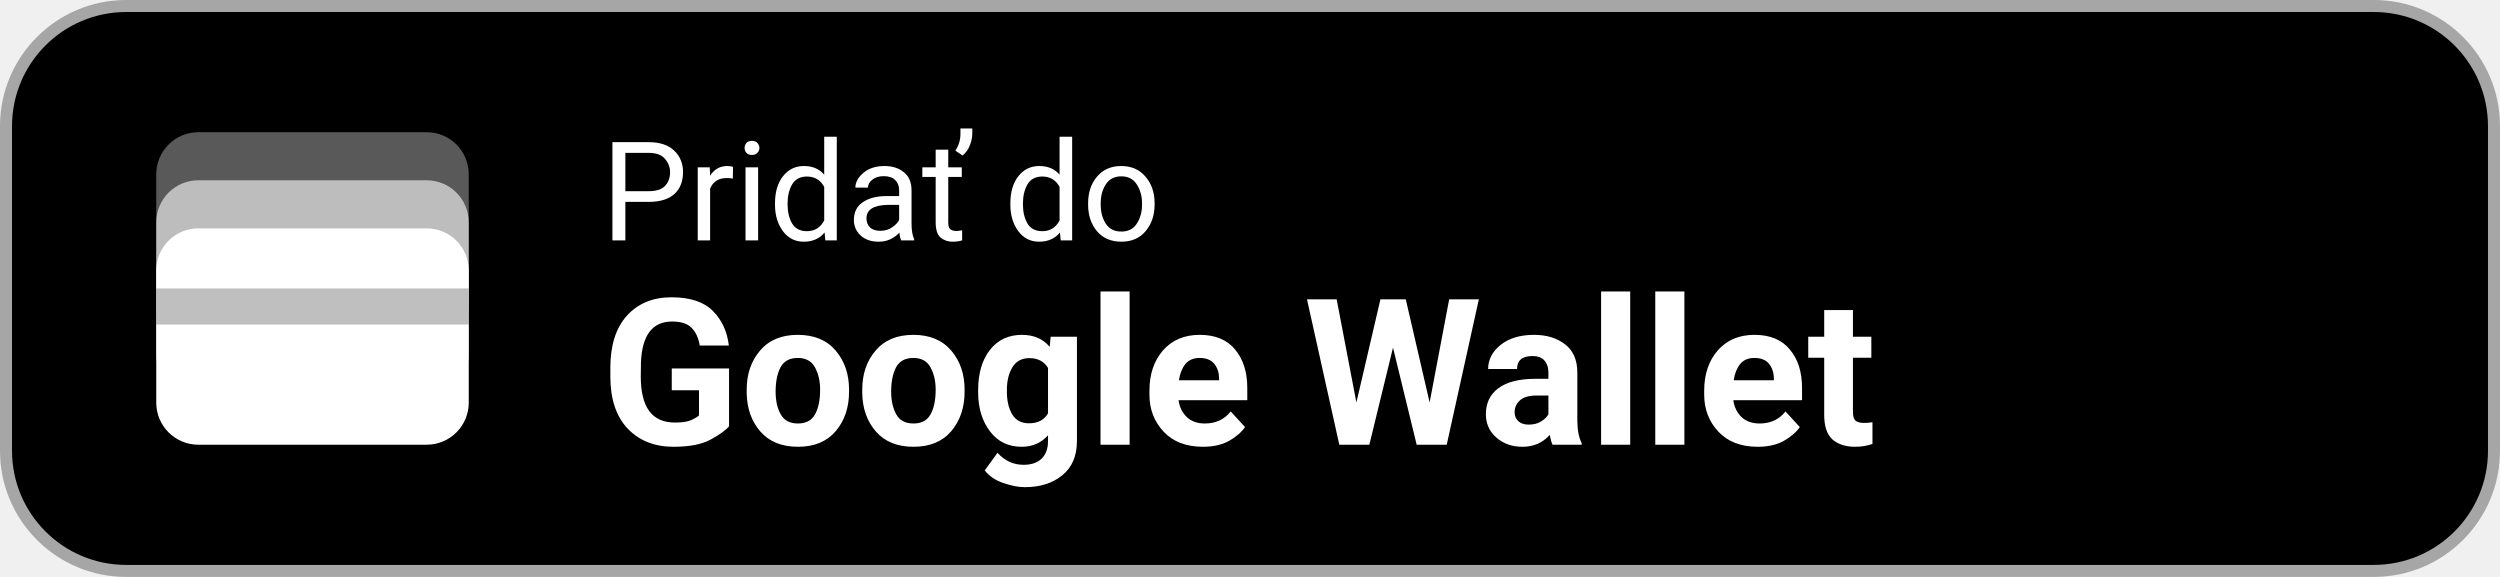
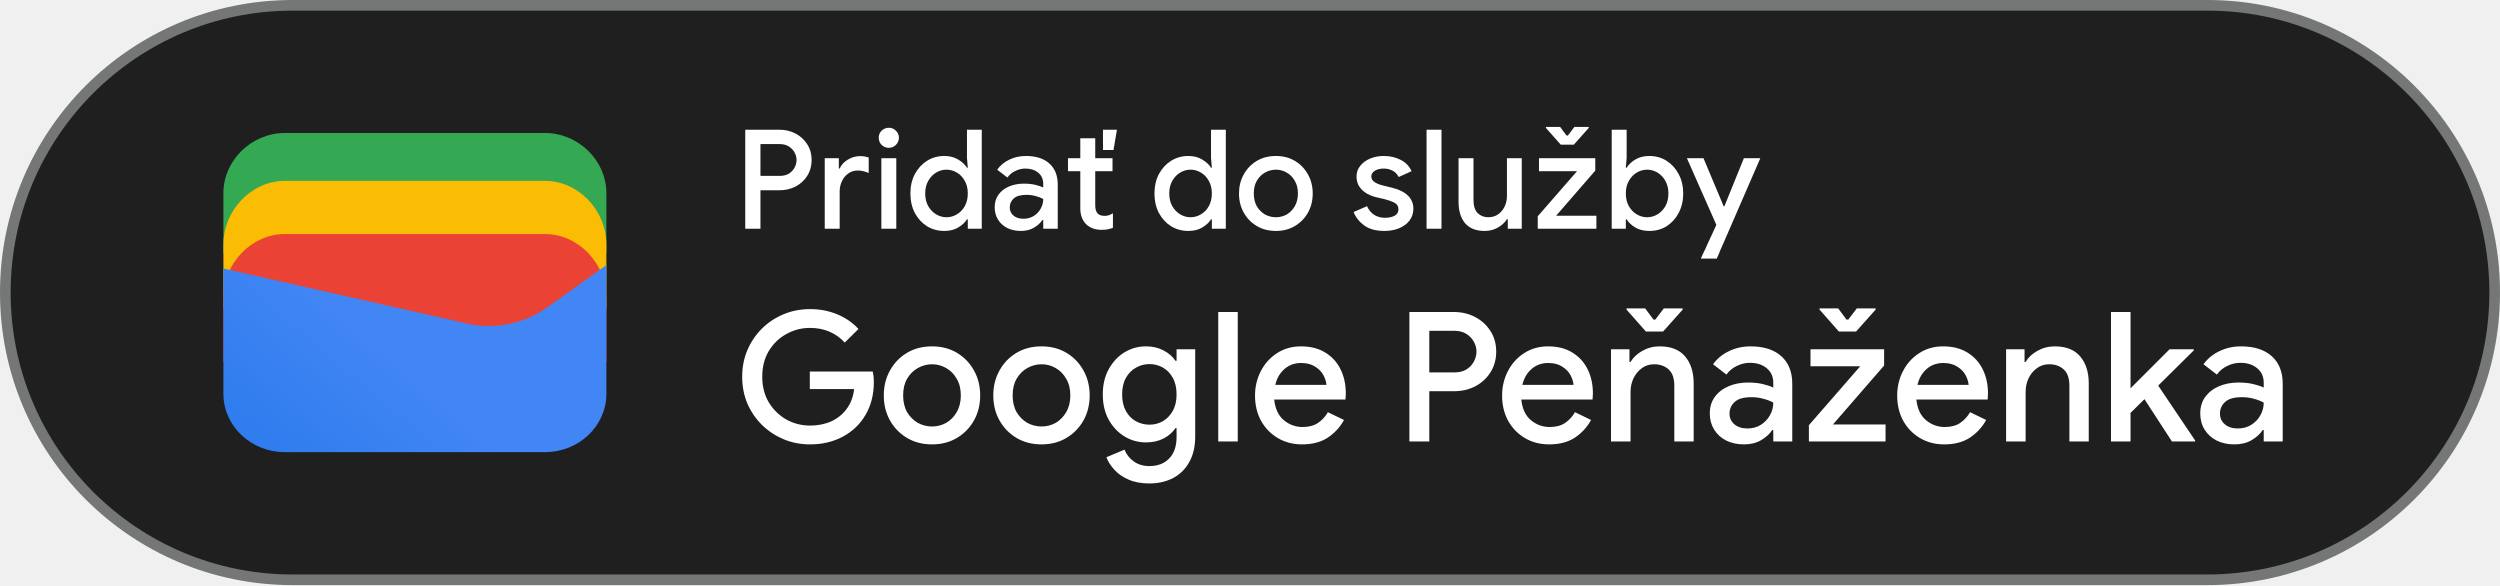
- <svg xmlns="http://www.w3.org/2000/svg" width="208" height="48" viewBox="0 0 208 48" role="img" aria-label="Pridať do Google Wallet">
-   <rect x=".5" y=".5" width="207" height="47" rx="10" fill="#000" stroke="#a6a6a6" />
-   <g transform="translate(13 11)">
-     <rect x="0" y="0" width="26" height="18" rx="3.5" fill="#fff" opacity=".35" />
-     <rect x="0" y="4" width="26" height="18" rx="3.5" fill="#fff" opacity=".6" />
-     <rect x="0" y="8" width="26" height="18" rx="3.5" fill="#fff" />
-     <rect x="0" y="13" width="26" height="3" fill="#000" opacity=".25" />
-   </g>
-   <text x="50" y="20" fill="#fff" font-family="-apple-system,'Segoe UI',Roboto,Arial,sans-serif" font-size="11.5">Pridať do</text>
-   <text x="50" y="37" fill="#fff" font-family="-apple-system,'Segoe UI',Roboto,Arial,sans-serif" font-size="17" font-weight="600">Google Wallet</text>
+ <svg xmlns="http://www.w3.org/2000/svg" width="235" height="55" viewBox="0 0 235 55" fill="none">
+   <rect x="0.5" y="0.5" width="234" height="54" rx="27" fill="#1F1F1F" />
+   <path d="M57 23.791H21V18.146C21 15.081 23.642 12.5 26.78 12.5H51.22C54.358 12.5 57 15.081 57 18.146V23.791Z" fill="#34A853" />
+   <path d="M57 29H21V23C21 19.743 23.642 17 26.78 17H51.22C54.358 17 57 19.743 57 23V29Z" fill="#FBBC04" />
+   <path d="M57 34H21V28C21 24.743 23.642 22 26.78 22H51.22C54.358 22 57 24.743 57 28V34Z" fill="#EA4335" />
+   <path d="M21 25.241L43.849 30.402C46.48 31.048 49.438 30.402 51.575 28.79L57 24.918V37.016C57 40.08 54.37 42.5 51.247 42.5H26.753C23.63 42.5 21 40.08 21 37.016V25.241Z" fill="url(#paint0_linear_1819_24662)" />
+   <path d="M70.053 21.5V12.192H73.251C73.814 12.192 74.326 12.313 74.785 12.556C75.244 12.799 75.608 13.132 75.877 13.557C76.154 13.982 76.293 14.476 76.293 15.039C76.293 15.602 76.154 16.101 75.877 16.534C75.608 16.959 75.244 17.292 74.785 17.535C74.326 17.769 73.814 17.886 73.251 17.886H71.483V21.5H70.053ZM73.29 13.544H71.483V16.534H73.29C73.628 16.534 73.914 16.465 74.148 16.326C74.382 16.179 74.56 15.992 74.681 15.767C74.811 15.533 74.876 15.29 74.876 15.039C74.876 14.788 74.811 14.549 74.681 14.324C74.56 14.099 74.382 13.912 74.148 13.765C73.914 13.618 73.628 13.544 73.29 13.544ZM77.525 21.5V14.87H78.851V15.845H78.929C79.076 15.507 79.328 15.23 79.683 15.013C80.047 14.788 80.437 14.675 80.853 14.675C81.035 14.675 81.187 14.688 81.308 14.714C81.438 14.74 81.555 14.77 81.659 14.805V16.261C81.494 16.192 81.325 16.135 81.152 16.092C80.987 16.049 80.814 16.027 80.632 16.027C80.303 16.027 80.008 16.118 79.748 16.3C79.497 16.473 79.297 16.712 79.15 17.015C79.003 17.31 78.929 17.635 78.929 17.99V21.5H77.525ZM83.549 13.895C83.289 13.895 83.064 13.804 82.873 13.622C82.691 13.431 82.6 13.206 82.6 12.946C82.6 12.686 82.691 12.465 82.873 12.283C83.064 12.101 83.289 12.01 83.549 12.01C83.809 12.01 84.03 12.101 84.212 12.283C84.403 12.465 84.498 12.686 84.498 12.946C84.498 13.206 84.403 13.431 84.212 13.622C84.03 13.804 83.809 13.895 83.549 13.895ZM82.847 21.5V14.87H84.251V21.5H82.847ZM88.763 21.708C88.165 21.708 87.624 21.561 87.138 21.266C86.662 20.963 86.28 20.547 85.994 20.018C85.717 19.481 85.578 18.87 85.578 18.185C85.578 17.5 85.717 16.894 85.994 16.365C86.28 15.836 86.662 15.42 87.138 15.117C87.624 14.814 88.165 14.662 88.763 14.662C89.275 14.662 89.712 14.775 90.076 15C90.449 15.225 90.722 15.481 90.895 15.767H90.973L90.895 14.844V12.192H92.286V21.5H90.973V20.616H90.895C90.722 20.902 90.449 21.158 90.076 21.383C89.712 21.6 89.275 21.708 88.763 21.708ZM88.971 20.421C89.318 20.421 89.643 20.33 89.946 20.148C90.258 19.966 90.505 19.71 90.687 19.381C90.878 19.043 90.973 18.644 90.973 18.185C90.973 17.726 90.878 17.331 90.687 17.002C90.505 16.664 90.258 16.404 89.946 16.222C89.643 16.04 89.318 15.949 88.971 15.949C88.625 15.949 88.3 16.04 87.996 16.222C87.693 16.404 87.446 16.664 87.255 17.002C87.065 17.331 86.969 17.726 86.969 18.185C86.969 18.644 87.065 19.043 87.255 19.381C87.446 19.71 87.693 19.966 87.996 20.148C88.3 20.33 88.625 20.421 88.971 20.421ZM95.957 21.708C95.48 21.708 95.055 21.617 94.683 21.435C94.31 21.244 94.02 20.98 93.812 20.642C93.604 20.304 93.5 19.918 93.5 19.485C93.5 19.017 93.621 18.618 93.864 18.289C94.115 17.951 94.449 17.695 94.865 17.522C95.281 17.349 95.74 17.262 96.243 17.262C96.659 17.262 97.023 17.301 97.335 17.379C97.655 17.457 97.898 17.539 98.063 17.626V17.275C98.063 16.842 97.907 16.495 97.595 16.235C97.283 15.975 96.88 15.845 96.386 15.845C96.048 15.845 95.727 15.923 95.424 16.079C95.12 16.226 94.878 16.43 94.696 16.69L93.734 15.949C94.02 15.55 94.397 15.238 94.865 15.013C95.341 14.779 95.861 14.662 96.425 14.662C97.387 14.662 98.128 14.9 98.648 15.377C99.168 15.845 99.428 16.504 99.428 17.353V21.5H98.063V20.681H97.985C97.811 20.95 97.551 21.188 97.205 21.396C96.858 21.604 96.442 21.708 95.957 21.708ZM96.204 20.564C96.568 20.564 96.888 20.477 97.166 20.304C97.443 20.131 97.66 19.905 97.816 19.628C97.98 19.342 98.063 19.034 98.063 18.705C97.863 18.592 97.629 18.501 97.361 18.432C97.092 18.354 96.806 18.315 96.503 18.315C95.931 18.315 95.523 18.432 95.281 18.666C95.038 18.891 94.917 19.169 94.917 19.498C94.917 19.81 95.034 20.066 95.268 20.265C95.502 20.464 95.814 20.564 96.204 20.564ZM101.548 19.576V16.092H100.391V14.87H101.548V12.998H102.952V14.87H104.577V16.092H102.952V19.277C102.952 19.606 103.017 19.858 103.147 20.031C103.286 20.204 103.516 20.291 103.836 20.291C104.001 20.291 104.14 20.269 104.252 20.226C104.374 20.183 104.495 20.122 104.616 20.044V21.409C104.469 21.47 104.313 21.517 104.148 21.552C103.984 21.587 103.789 21.604 103.563 21.604C102.948 21.604 102.458 21.426 102.094 21.071C101.73 20.707 101.548 20.209 101.548 19.576ZM103.68 14.103V12.192H104.993L104.668 14.103H103.68ZM111.704 21.708C111.106 21.708 110.564 21.561 110.079 21.266C109.602 20.963 109.221 20.547 108.935 20.018C108.657 19.481 108.519 18.87 108.519 18.185C108.519 17.5 108.657 16.894 108.935 16.365C109.221 15.836 109.602 15.42 110.079 15.117C110.564 14.814 111.106 14.662 111.704 14.662C112.215 14.662 112.653 14.775 113.017 15C113.389 15.225 113.662 15.481 113.836 15.767H113.914L113.836 14.844V12.192H115.227V21.5H113.914V20.616H113.836C113.662 20.902 113.389 21.158 113.017 21.383C112.653 21.6 112.215 21.708 111.704 21.708ZM111.912 20.421C112.258 20.421 112.583 20.33 112.887 20.148C113.199 19.966 113.446 19.71 113.628 19.381C113.818 19.043 113.914 18.644 113.914 18.185C113.914 17.726 113.818 17.331 113.628 17.002C113.446 16.664 113.199 16.404 112.887 16.222C112.583 16.04 112.258 15.949 111.912 15.949C111.565 15.949 111.24 16.04 110.937 16.222C110.633 16.404 110.386 16.664 110.196 17.002C110.005 17.331 109.91 17.726 109.91 18.185C109.91 18.644 110.005 19.043 110.196 19.381C110.386 19.71 110.633 19.966 110.937 20.148C111.24 20.33 111.565 20.421 111.912 20.421ZM119.937 21.708C119.252 21.708 118.65 21.552 118.13 21.24C117.61 20.928 117.203 20.508 116.908 19.979C116.613 19.45 116.466 18.852 116.466 18.185C116.466 17.526 116.613 16.933 116.908 16.404C117.203 15.867 117.61 15.442 118.13 15.13C118.65 14.818 119.252 14.662 119.937 14.662C120.613 14.662 121.211 14.818 121.731 15.13C122.251 15.442 122.658 15.867 122.953 16.404C123.248 16.933 123.395 17.526 123.395 18.185C123.395 18.852 123.248 19.45 122.953 19.979C122.658 20.508 122.251 20.928 121.731 21.24C121.211 21.552 120.613 21.708 119.937 21.708ZM119.937 20.421C120.301 20.421 120.639 20.334 120.951 20.161C121.263 19.979 121.514 19.723 121.705 19.394C121.904 19.056 122.004 18.653 122.004 18.185C122.004 17.717 121.904 17.318 121.705 16.989C121.514 16.651 121.263 16.395 120.951 16.222C120.639 16.04 120.301 15.949 119.937 15.949C119.573 15.949 119.231 16.04 118.91 16.222C118.598 16.395 118.342 16.651 118.143 16.989C117.952 17.318 117.857 17.717 117.857 18.185C117.857 18.653 117.952 19.056 118.143 19.394C118.342 19.723 118.598 19.979 118.91 20.161C119.231 20.334 119.573 20.421 119.937 20.421ZM130.14 21.708C129.343 21.708 128.706 21.535 128.229 21.188C127.753 20.833 127.423 20.412 127.241 19.927L128.502 19.381C128.658 19.736 128.884 20.009 129.178 20.2C129.473 20.382 129.807 20.473 130.179 20.473C130.526 20.473 130.825 20.412 131.076 20.291C131.328 20.161 131.453 19.953 131.453 19.667C131.453 19.39 131.328 19.186 131.076 19.056C130.825 18.926 130.513 18.813 130.14 18.718L129.347 18.536C129.027 18.458 128.728 18.337 128.45 18.172C128.173 18.007 127.948 17.795 127.774 17.535C127.601 17.266 127.514 16.954 127.514 16.599C127.514 16.209 127.631 15.871 127.865 15.585C128.099 15.29 128.407 15.065 128.788 14.909C129.178 14.744 129.599 14.662 130.049 14.662C130.665 14.662 131.202 14.783 131.661 15.026C132.129 15.26 132.472 15.615 132.688 16.092L131.479 16.638C131.323 16.343 131.12 16.14 130.868 16.027C130.626 15.906 130.357 15.845 130.062 15.845C129.733 15.845 129.456 15.914 129.23 16.053C129.014 16.192 128.905 16.365 128.905 16.573C128.905 16.798 129.001 16.976 129.191 17.106C129.391 17.236 129.633 17.34 129.919 17.418L130.881 17.652C131.54 17.817 132.034 18.068 132.363 18.406C132.693 18.735 132.857 19.138 132.857 19.615C132.857 20.04 132.736 20.412 132.493 20.733C132.251 21.045 131.921 21.288 131.505 21.461C131.098 21.626 130.643 21.708 130.14 21.708ZM134.096 21.5V12.192H135.5V21.5H134.096ZM139.56 21.708C138.745 21.708 138.13 21.465 137.714 20.98C137.307 20.486 137.103 19.819 137.103 18.978V14.87H138.507V18.783C138.507 19.346 138.637 19.762 138.897 20.031C139.166 20.291 139.499 20.421 139.898 20.421C140.253 20.421 140.561 20.33 140.821 20.148C141.09 19.957 141.293 19.715 141.432 19.42C141.579 19.117 141.653 18.787 141.653 18.432V14.87H143.044V21.5H141.731V20.603H141.653C141.462 20.915 141.176 21.179 140.795 21.396C140.422 21.604 140.011 21.708 139.56 21.708ZM144.548 21.5V20.33L148.24 16.092H144.665V14.87H149.956V16.04L146.277 20.278H150.06V21.5H144.548ZM146.706 13.596L145.315 12.023V11.932H146.654L147.252 12.738H147.382L147.993 11.932H149.345V12.023L147.941 13.596H146.706ZM155.037 21.708C154.525 21.708 154.083 21.6 153.711 21.383C153.347 21.158 153.078 20.902 152.905 20.616H152.827V21.5H151.501V12.192H152.905V14.844L152.827 15.767H152.905C153.078 15.481 153.347 15.225 153.711 15C154.083 14.775 154.525 14.662 155.037 14.662C155.643 14.662 156.185 14.814 156.662 15.117C157.138 15.42 157.515 15.836 157.793 16.365C158.079 16.894 158.222 17.5 158.222 18.185C158.222 18.87 158.079 19.481 157.793 20.018C157.515 20.547 157.138 20.963 156.662 21.266C156.185 21.561 155.643 21.708 155.037 21.708ZM154.829 20.421C155.175 20.421 155.5 20.33 155.804 20.148C156.107 19.966 156.354 19.71 156.545 19.381C156.735 19.043 156.831 18.644 156.831 18.185C156.831 17.726 156.735 17.331 156.545 17.002C156.354 16.664 156.107 16.404 155.804 16.222C155.5 16.04 155.175 15.949 154.829 15.949C154.482 15.949 154.157 16.04 153.854 16.222C153.55 16.404 153.303 16.664 153.113 17.002C152.922 17.331 152.827 17.726 152.827 18.185C152.827 18.644 152.922 19.043 153.113 19.381C153.303 19.71 153.55 19.966 153.854 20.148C154.157 20.33 154.482 20.421 154.829 20.421ZM161.519 23.983C161.493 24.052 161.463 24.117 161.428 24.178C161.402 24.239 161.385 24.282 161.376 24.308H159.881C159.925 24.213 159.985 24.074 160.063 23.892C160.15 23.719 160.232 23.55 160.31 23.385C160.388 23.22 160.471 23.034 160.557 22.826C160.653 22.618 160.748 22.414 160.843 22.215L161.337 21.136L158.568 14.87H160.128L162.026 19.394H162.091L163.924 14.87H165.471L162.039 22.774C161.944 22.999 161.84 23.233 161.727 23.476C161.623 23.727 161.554 23.896 161.519 23.983Z" fill="white" />
+   <path d="M76.14 41.772C75.267 41.772 74.446 41.613 73.675 41.296C72.916 40.979 72.241 40.537 71.652 39.97C71.063 39.392 70.598 38.718 70.258 37.947C69.929 37.165 69.765 36.321 69.765 35.414C69.765 34.507 69.929 33.669 70.258 32.898C70.598 32.116 71.057 31.442 71.635 30.875C72.224 30.297 72.904 29.849 73.675 29.532C74.446 29.215 75.267 29.056 76.14 29.056C77.069 29.056 77.925 29.22 78.707 29.549C79.5 29.878 80.163 30.337 80.696 30.926L79.404 32.201C79.007 31.759 78.531 31.419 77.976 31.181C77.432 30.943 76.82 30.824 76.14 30.824C75.335 30.824 74.593 31.017 73.913 31.402C73.233 31.776 72.683 32.309 72.264 33C71.856 33.68 71.652 34.485 71.652 35.414C71.652 36.343 71.862 37.154 72.281 37.845C72.7 38.525 73.25 39.058 73.93 39.443C74.61 39.817 75.352 40.004 76.157 40.004C76.894 40.004 77.562 39.868 78.163 39.596C78.764 39.313 79.245 38.916 79.608 38.406C79.982 37.896 80.209 37.284 80.288 36.57H76.123V34.921H82.039C82.107 35.227 82.141 35.55 82.141 35.89V35.907C82.141 37.086 81.88 38.117 81.359 39.001C80.849 39.874 80.141 40.554 79.234 41.041C78.327 41.528 77.296 41.772 76.14 41.772ZM87.615 41.772C86.719 41.772 85.932 41.568 85.252 41.16C84.572 40.752 84.039 40.202 83.654 39.511C83.269 38.82 83.076 38.038 83.076 37.165C83.076 36.304 83.269 35.527 83.654 34.836C84.039 34.133 84.572 33.578 85.252 33.17C85.932 32.762 86.719 32.558 87.615 32.558C88.499 32.558 89.281 32.762 89.961 33.17C90.641 33.578 91.174 34.133 91.559 34.836C91.944 35.527 92.137 36.304 92.137 37.165C92.137 38.038 91.944 38.82 91.559 39.511C91.174 40.202 90.641 40.752 89.961 41.16C89.281 41.568 88.499 41.772 87.615 41.772ZM87.615 40.089C88.091 40.089 88.533 39.976 88.941 39.749C89.349 39.511 89.677 39.177 89.927 38.746C90.188 38.304 90.318 37.777 90.318 37.165C90.318 36.553 90.188 36.032 89.927 35.601C89.677 35.159 89.349 34.825 88.941 34.598C88.533 34.36 88.091 34.241 87.615 34.241C87.139 34.241 86.691 34.36 86.272 34.598C85.864 34.825 85.529 35.159 85.269 35.601C85.019 36.032 84.895 36.553 84.895 37.165C84.895 37.777 85.019 38.304 85.269 38.746C85.529 39.177 85.864 39.511 86.272 39.749C86.691 39.976 87.139 40.089 87.615 40.089ZM97.908 41.772C97.013 41.772 96.225 41.568 95.545 41.16C94.865 40.752 94.332 40.202 93.947 39.511C93.561 38.82 93.369 38.038 93.369 37.165C93.369 36.304 93.561 35.527 93.947 34.836C94.332 34.133 94.865 33.578 95.545 33.17C96.225 32.762 97.013 32.558 97.908 32.558C98.792 32.558 99.574 32.762 100.254 33.17C100.934 33.578 101.467 34.133 101.852 34.836C102.237 35.527 102.43 36.304 102.43 37.165C102.43 38.038 102.237 38.82 101.852 39.511C101.467 40.202 100.934 40.752 100.254 41.16C99.574 41.568 98.792 41.772 97.908 41.772ZM97.908 40.089C98.384 40.089 98.826 39.976 99.234 39.749C99.642 39.511 99.971 39.177 100.22 38.746C100.481 38.304 100.611 37.777 100.611 37.165C100.611 36.553 100.481 36.032 100.22 35.601C99.971 35.159 99.642 34.825 99.234 34.598C98.826 34.36 98.384 34.241 97.908 34.241C97.432 34.241 96.984 34.36 96.565 34.598C96.157 34.825 95.823 35.159 95.562 35.601C95.312 36.032 95.188 36.553 95.188 37.165C95.188 37.777 95.312 38.304 95.562 38.746C95.823 39.177 96.157 39.511 96.565 39.749C96.984 39.976 97.432 40.089 97.908 40.089ZM108.031 45.444C107.271 45.444 106.614 45.319 106.059 45.07C105.515 44.832 105.073 44.52 104.733 44.135C104.393 43.761 104.149 43.376 104.002 42.979L105.702 42.265C105.883 42.718 106.172 43.087 106.569 43.37C106.977 43.665 107.464 43.812 108.031 43.812C108.824 43.812 109.447 43.574 109.901 43.098C110.365 42.622 110.598 41.948 110.598 41.075V40.242H110.496C110.224 40.65 109.844 40.979 109.357 41.228C108.881 41.466 108.337 41.585 107.725 41.585C106.988 41.585 106.314 41.398 105.702 41.024C105.09 40.65 104.597 40.129 104.223 39.46C103.849 38.78 103.662 37.987 103.662 37.08C103.662 36.162 103.849 35.369 104.223 34.7C104.597 34.02 105.09 33.493 105.702 33.119C106.314 32.745 106.988 32.558 107.725 32.558C108.337 32.558 108.881 32.683 109.357 32.932C109.844 33.181 110.224 33.51 110.496 33.918H110.598V32.83H112.349V41.041C112.349 41.982 112.162 42.781 111.788 43.438C111.425 44.095 110.921 44.594 110.275 44.934C109.629 45.274 108.881 45.444 108.031 45.444ZM108.048 39.919C108.501 39.919 108.92 39.811 109.306 39.596C109.691 39.369 110.003 39.046 110.241 38.627C110.479 38.196 110.598 37.681 110.598 37.08C110.598 36.457 110.479 35.935 110.241 35.516C110.003 35.085 109.691 34.762 109.306 34.547C108.92 34.332 108.501 34.224 108.048 34.224C107.594 34.224 107.169 34.337 106.773 34.564C106.387 34.779 106.076 35.097 105.838 35.516C105.6 35.935 105.481 36.457 105.481 37.08C105.481 37.692 105.6 38.213 105.838 38.644C106.076 39.063 106.387 39.381 106.773 39.596C107.169 39.811 107.594 39.919 108.048 39.919ZM114.514 41.5V29.328H116.35V41.5H114.514ZM122.392 41.772C121.542 41.772 120.783 41.574 120.114 41.177C119.446 40.78 118.919 40.236 118.533 39.545C118.159 38.854 117.972 38.066 117.972 37.182C117.972 36.355 118.154 35.59 118.516 34.887C118.879 34.184 119.383 33.623 120.029 33.204C120.687 32.773 121.44 32.558 122.29 32.558C123.186 32.558 123.945 32.751 124.568 33.136C125.203 33.521 125.685 34.048 126.013 34.717C126.342 35.386 126.506 36.139 126.506 36.978C126.506 37.103 126.501 37.216 126.489 37.318C126.489 37.42 126.484 37.499 126.472 37.556H119.774C119.865 38.417 120.165 39.063 120.675 39.494C121.197 39.925 121.786 40.14 122.443 40.14C123.033 40.14 123.52 40.01 123.905 39.749C124.291 39.477 124.597 39.143 124.823 38.746L126.336 39.477C125.962 40.157 125.452 40.712 124.806 41.143C124.16 41.562 123.356 41.772 122.392 41.772ZM122.307 34.122C121.695 34.122 121.174 34.309 120.743 34.683C120.313 35.057 120.024 35.556 119.876 36.179H124.687C124.665 35.884 124.568 35.578 124.398 35.261C124.228 34.944 123.968 34.677 123.616 34.462C123.276 34.235 122.84 34.122 122.307 34.122ZM132.483 41.5V29.328H136.665C137.402 29.328 138.071 29.487 138.671 29.804C139.272 30.121 139.748 30.558 140.099 31.113C140.462 31.668 140.643 32.314 140.643 33.051C140.643 33.788 140.462 34.439 140.099 35.006C139.748 35.561 139.272 35.998 138.671 36.315C138.071 36.621 137.402 36.774 136.665 36.774H134.353V41.5H132.483ZM136.716 31.096H134.353V35.006H136.716C137.158 35.006 137.532 34.915 137.838 34.734C138.144 34.541 138.377 34.298 138.535 34.003C138.705 33.697 138.79 33.38 138.79 33.051C138.79 32.722 138.705 32.411 138.535 32.116C138.377 31.821 138.144 31.578 137.838 31.385C137.532 31.192 137.158 31.096 136.716 31.096ZM145.618 41.772C144.768 41.772 144.009 41.574 143.34 41.177C142.671 40.78 142.144 40.236 141.759 39.545C141.385 38.854 141.198 38.066 141.198 37.182C141.198 36.355 141.379 35.59 141.742 34.887C142.105 34.184 142.609 33.623 143.255 33.204C143.912 32.773 144.666 32.558 145.516 32.558C146.411 32.558 147.171 32.751 147.794 33.136C148.429 33.521 148.91 34.048 149.239 34.717C149.568 35.386 149.732 36.139 149.732 36.978C149.732 37.103 149.726 37.216 149.715 37.318C149.715 37.42 149.709 37.499 149.698 37.556H143C143.091 38.417 143.391 39.063 143.901 39.494C144.422 39.925 145.012 40.14 145.669 40.14C146.258 40.14 146.746 40.01 147.131 39.749C147.516 39.477 147.822 39.143 148.049 38.746L149.562 39.477C149.188 40.157 148.678 40.712 148.032 41.143C147.386 41.562 146.581 41.772 145.618 41.772ZM145.533 34.122C144.921 34.122 144.4 34.309 143.969 34.683C143.538 35.057 143.249 35.556 143.102 36.179H147.913C147.89 35.884 147.794 35.578 147.624 35.261C147.454 34.944 147.193 34.677 146.842 34.462C146.502 34.235 146.066 34.122 145.533 34.122ZM151.435 41.5V32.83H153.169V34.02H153.271C153.521 33.601 153.889 33.255 154.376 32.983C154.875 32.7 155.419 32.558 156.008 32.558C157.074 32.558 157.873 32.875 158.405 33.51C158.938 34.145 159.204 34.983 159.204 36.026V41.5H157.385V36.264C157.385 35.561 157.21 35.051 156.858 34.734C156.507 34.405 156.048 34.241 155.481 34.241C155.039 34.241 154.654 34.366 154.325 34.615C153.997 34.853 153.736 35.17 153.543 35.567C153.362 35.964 153.271 36.389 153.271 36.842V41.5H151.435ZM154.716 31.164L152.897 29.107V28.988H154.648L155.43 30.042H155.6L156.399 28.988H158.167V29.107L156.331 31.164H154.716ZM163.934 41.772C163.31 41.772 162.755 41.653 162.268 41.415C161.78 41.166 161.401 40.82 161.129 40.378C160.857 39.936 160.721 39.432 160.721 38.865C160.721 38.253 160.879 37.732 161.197 37.301C161.525 36.859 161.962 36.525 162.506 36.298C163.05 36.071 163.65 35.958 164.308 35.958C164.852 35.958 165.328 36.009 165.736 36.111C166.155 36.213 166.472 36.321 166.688 36.434V35.975C166.688 35.408 166.484 34.955 166.076 34.615C165.668 34.275 165.141 34.105 164.495 34.105C164.053 34.105 163.633 34.207 163.237 34.411C162.84 34.604 162.523 34.87 162.285 35.21L161.027 34.241C161.401 33.72 161.894 33.312 162.506 33.017C163.129 32.711 163.809 32.558 164.546 32.558C165.804 32.558 166.773 32.87 167.453 33.493C168.133 34.105 168.473 34.966 168.473 36.077V41.5H166.688V40.429H166.586C166.359 40.78 166.019 41.092 165.566 41.364C165.112 41.636 164.568 41.772 163.934 41.772ZM164.257 40.276C164.733 40.276 165.152 40.163 165.515 39.936C165.877 39.709 166.161 39.415 166.365 39.052C166.58 38.678 166.688 38.276 166.688 37.845C166.427 37.698 166.121 37.579 165.77 37.488C165.418 37.386 165.044 37.335 164.648 37.335C163.9 37.335 163.367 37.488 163.05 37.794C162.732 38.089 162.574 38.451 162.574 38.882C162.574 39.29 162.727 39.624 163.033 39.885C163.339 40.146 163.747 40.276 164.257 40.276ZM170.035 41.5V39.97L174.863 34.428H170.188V32.83H177.107V34.36L172.296 39.902H177.243V41.5H170.035ZM172.857 31.164L171.038 29.107V28.988H172.789L173.571 30.042H173.741L174.54 28.988H176.308V29.107L174.472 31.164H172.857ZM182.756 41.772C181.906 41.772 181.146 41.574 180.478 41.177C179.809 40.78 179.282 40.236 178.897 39.545C178.523 38.854 178.336 38.066 178.336 37.182C178.336 36.355 178.517 35.59 178.88 34.887C179.242 34.184 179.747 33.623 180.393 33.204C181.05 32.773 181.804 32.558 182.654 32.558C183.549 32.558 184.308 32.751 184.932 33.136C185.566 33.521 186.048 34.048 186.377 34.717C186.705 35.386 186.87 36.139 186.87 36.978C186.87 37.103 186.864 37.216 186.853 37.318C186.853 37.42 186.847 37.499 186.836 37.556H180.138C180.228 38.417 180.529 39.063 181.039 39.494C181.56 39.925 182.149 40.14 182.807 40.14C183.396 40.14 183.883 40.01 184.269 39.749C184.654 39.477 184.96 39.143 185.187 38.746L186.7 39.477C186.326 40.157 185.816 40.712 185.17 41.143C184.524 41.562 183.719 41.772 182.756 41.772ZM182.671 34.122C182.059 34.122 181.537 34.309 181.107 34.683C180.676 35.057 180.387 35.556 180.24 36.179H185.051C185.028 35.884 184.932 35.578 184.762 35.261C184.592 34.944 184.331 34.677 183.98 34.462C183.64 34.235 183.203 34.122 182.671 34.122ZM188.573 41.5V32.83H190.307V34.02H190.409C190.658 33.601 191.027 33.255 191.514 32.983C192.013 32.7 192.557 32.558 193.146 32.558C194.211 32.558 195.01 32.875 195.543 33.51C196.076 34.145 196.342 34.983 196.342 36.026V41.5H194.523V36.264C194.523 35.561 194.347 35.051 193.996 34.734C193.645 34.405 193.186 34.241 192.619 34.241C192.177 34.241 191.792 34.366 191.463 34.615C191.134 34.853 190.874 35.17 190.681 35.567C190.5 35.964 190.409 36.389 190.409 36.842V41.5H188.573ZM198.434 41.5V29.328H200.27V36.502L203.942 32.83H206.22V32.932L202.871 36.247L206.339 41.398V41.5H204.163L201.579 37.522L200.27 38.814V41.5H198.434ZM210.036 41.772C209.413 41.772 208.857 41.653 208.37 41.415C207.883 41.166 207.503 40.82 207.231 40.378C206.959 39.936 206.823 39.432 206.823 38.865C206.823 38.253 206.982 37.732 207.299 37.301C207.628 36.859 208.064 36.525 208.608 36.298C209.152 36.071 209.753 35.958 210.41 35.958C210.954 35.958 211.43 36.009 211.838 36.111C212.257 36.213 212.575 36.321 212.79 36.434V35.975C212.79 35.408 212.586 34.955 212.178 34.615C211.77 34.275 211.243 34.105 210.597 34.105C210.155 34.105 209.736 34.207 209.339 34.411C208.942 34.604 208.625 34.87 208.387 35.21L207.129 34.241C207.503 33.72 207.996 33.312 208.608 33.017C209.231 32.711 209.911 32.558 210.648 32.558C211.906 32.558 212.875 32.87 213.555 33.493C214.235 34.105 214.575 34.966 214.575 36.077V41.5H212.79V40.429H212.688C212.461 40.78 212.121 41.092 211.668 41.364C211.215 41.636 210.671 41.772 210.036 41.772ZM210.359 40.276C210.835 40.276 211.254 40.163 211.617 39.936C211.98 39.709 212.263 39.415 212.467 39.052C212.682 38.678 212.79 38.276 212.79 37.845C212.529 37.698 212.223 37.579 211.872 37.488C211.521 37.386 211.147 37.335 210.75 37.335C210.002 37.335 209.469 37.488 209.152 37.794C208.835 38.089 208.676 38.451 208.676 38.882C208.676 39.29 208.829 39.624 209.135 39.885C209.441 40.146 209.849 40.276 210.359 40.276Z" fill="white" />
+   <rect x="0.5" y="0.5" width="234" height="54" rx="27" stroke="#747775" />
+   <defs>
+     <linearGradient id="paint0_linear_1819_24662" x1="37.284" y1="34.045" x2="18.782" y2="55.723" gradientUnits="userSpaceOnUse">
+       <stop stop-color="#4285F4" />
+       <stop offset="1" stop-color="#1B74E8" />
+     </linearGradient>
+   </defs>
</svg>
